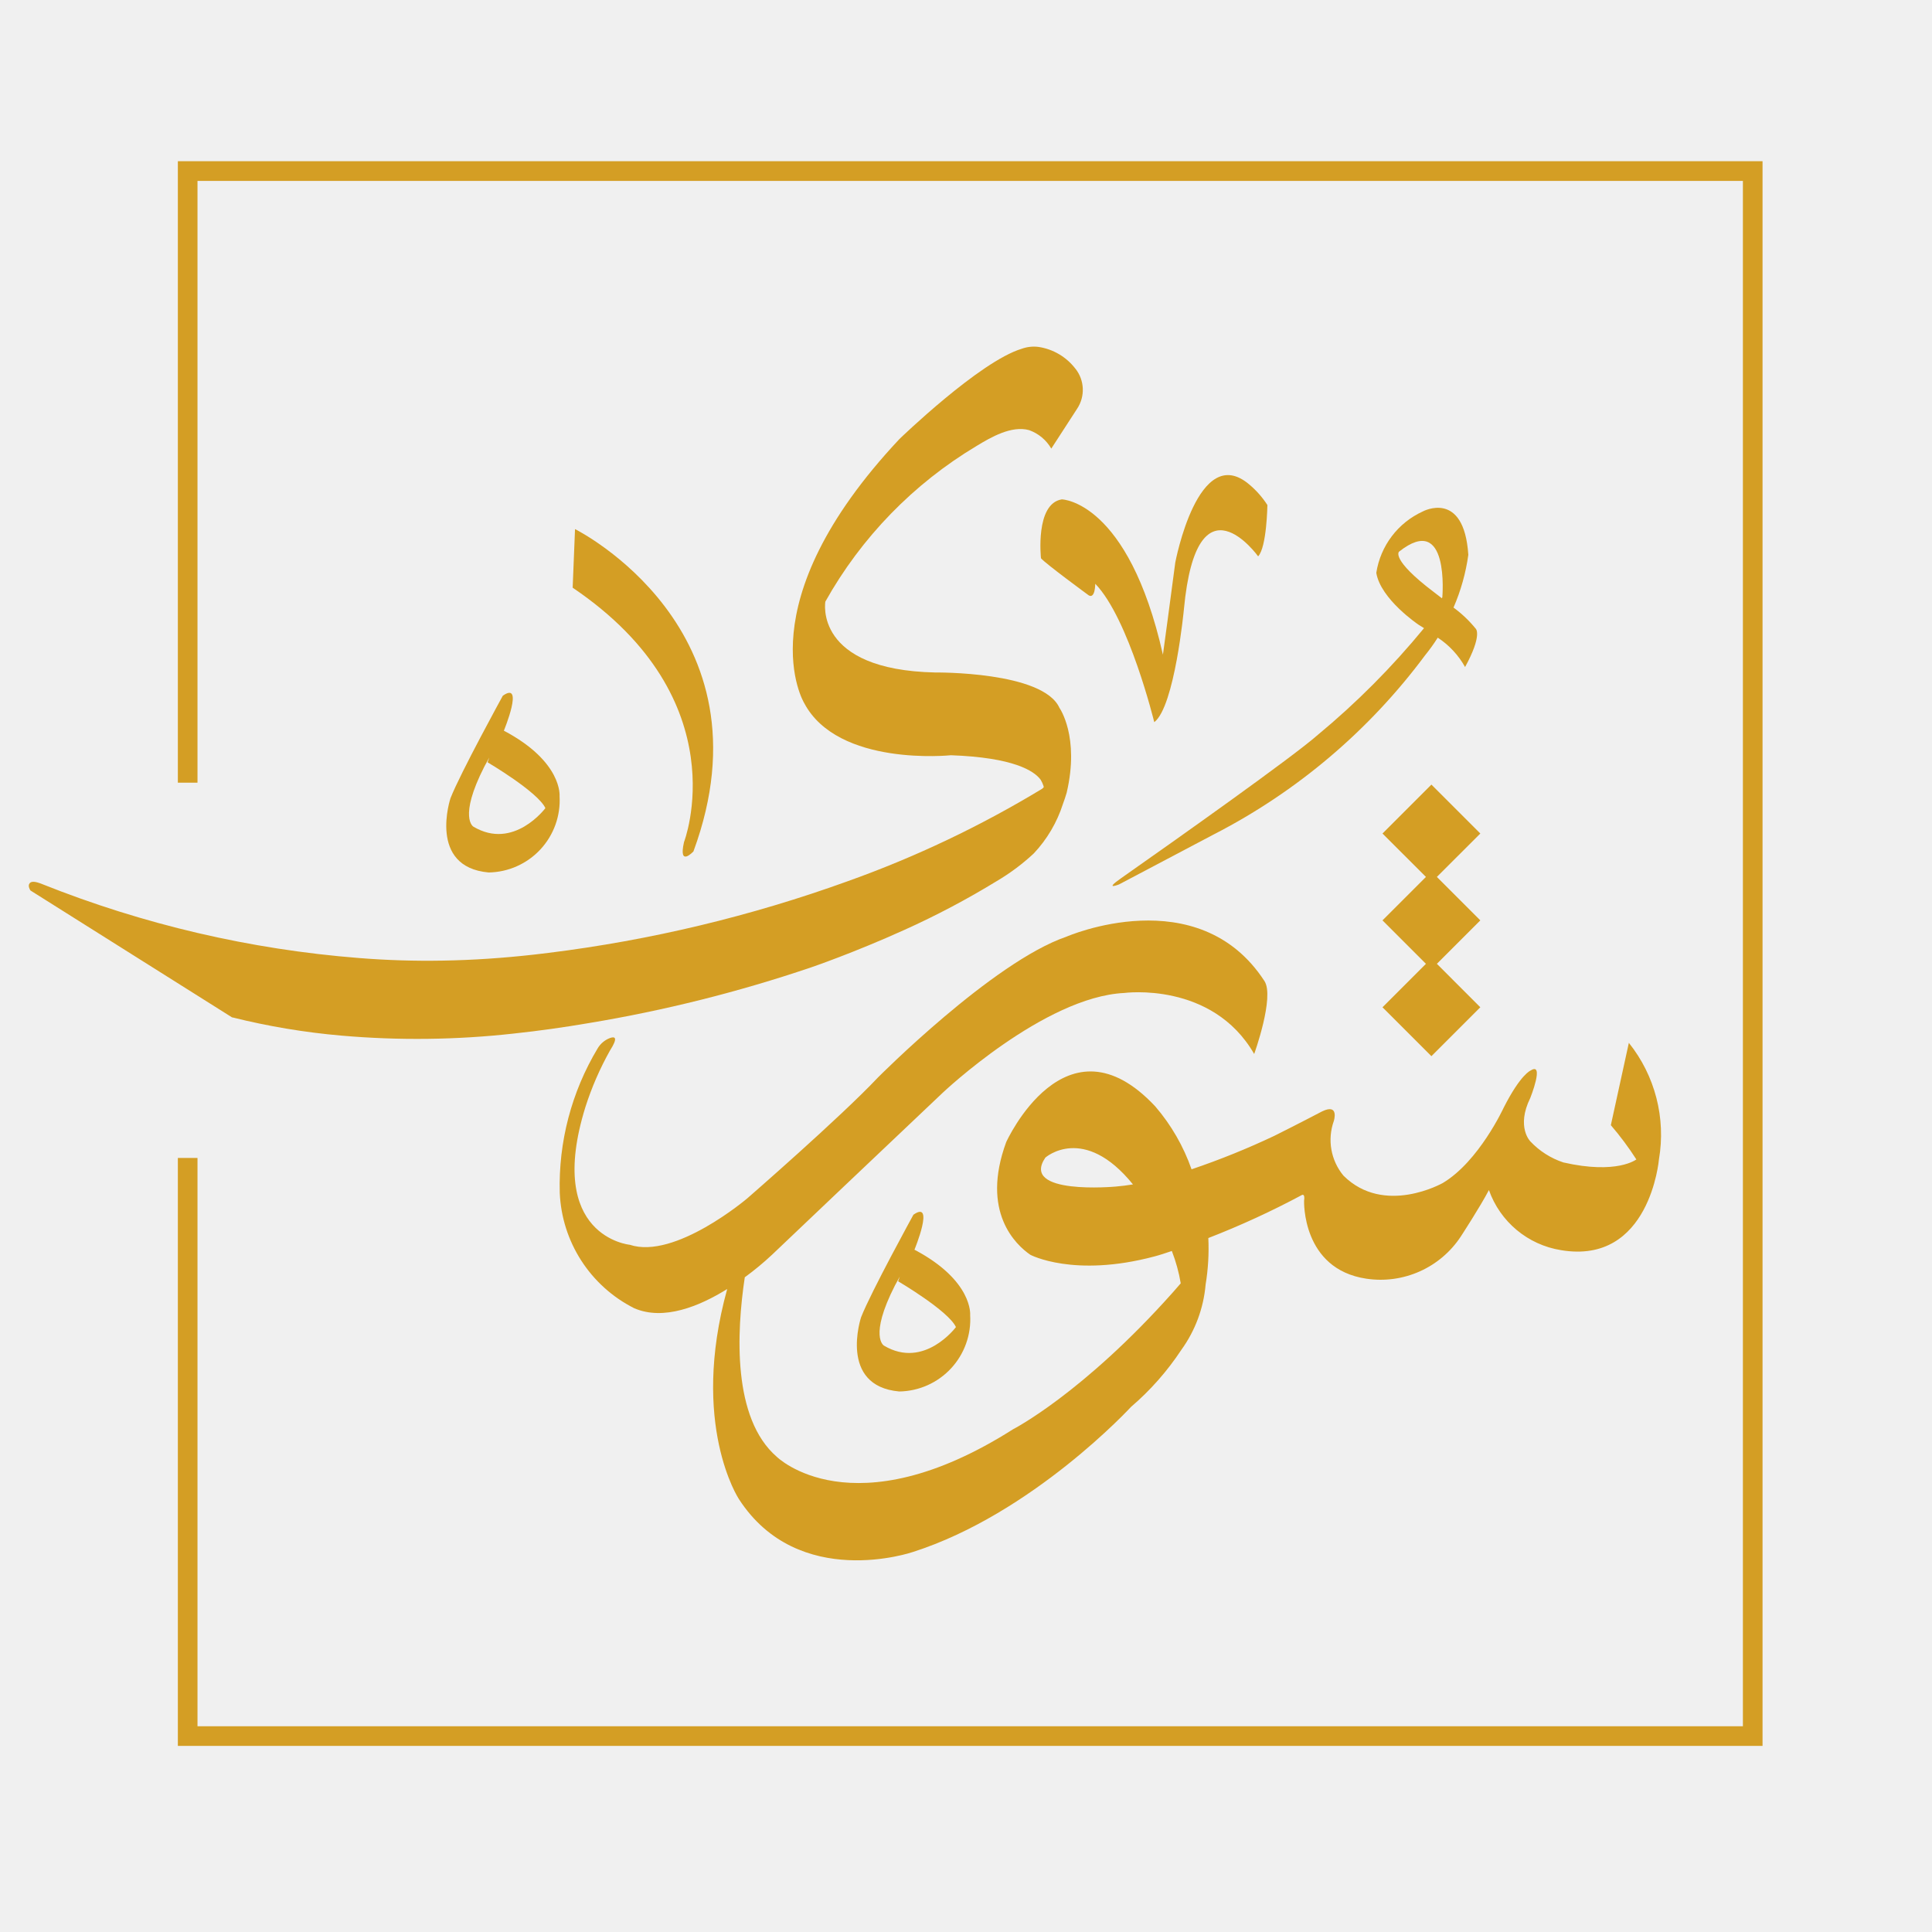
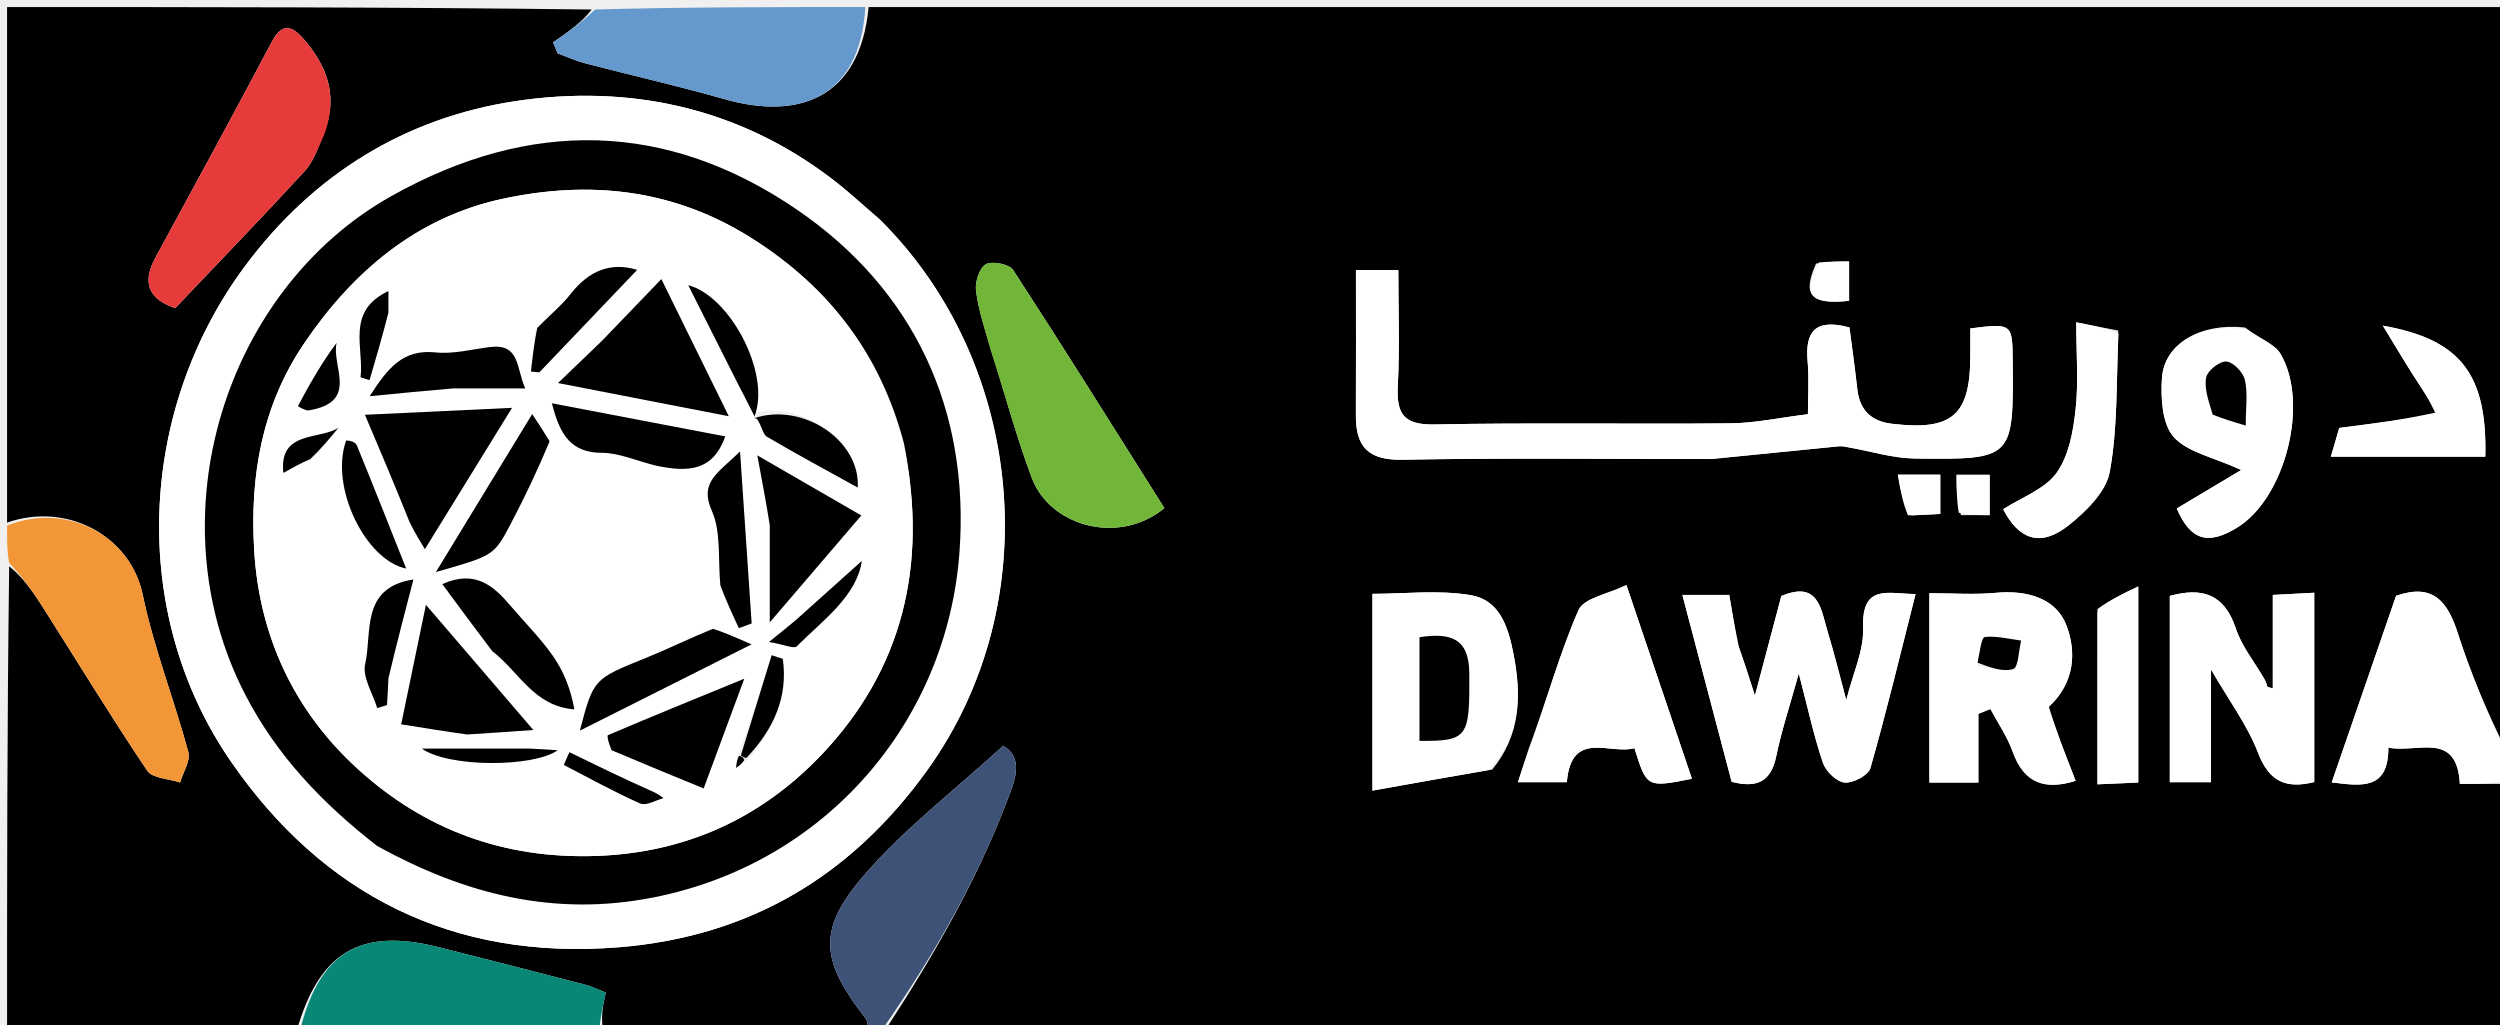
- <svg xmlns="http://www.w3.org/2000/svg" width="122" height="122" viewBox="0 0 122 122">
-   <defs>
-     <style>.a{fill:#fff;opacity:0;}.b{fill:#d49e24;}</style>
-   </defs>
-   <g transform="translate(-732.242 -530.242)">
-     <rect class="a" width="122" height="122" transform="translate(732.242 530.242)" />
-     <g transform="translate(734.06 540.422)">
-       <path class="b" d="M12.84,42.355l.019,0a44.294,44.294,0,0,0,6.88,1.15,55.2,55.2,0,0,0,10.891-.131c1.582-.168,3.163-.392,4.745-.662A89.036,89.036,0,0,0,49.39,39.2c.028-.009,2.7-.92,5.923-2.38A52.285,52.285,0,0,0,61.12,33.75,13.427,13.427,0,0,0,63.463,32a8.214,8.214,0,0,0,1.84-3.123c.087-.233.165-.469.236-.708.833-3.552-.454-5.357-.454-5.357-1.038-2.318-7.831-2.237-7.831-2.237C49.545,20.413,50.3,16.1,50.3,16.1a26.579,26.579,0,0,1,9.549-9.829c.9-.547,2.206-1.308,3.319-1a2.649,2.649,0,0,1,1.4,1.165l1.631-2.517A2.152,2.152,0,0,0,66.1,1.4s-.006-.009-.012-.012A3.606,3.606,0,0,0,63.762.016a2.257,2.257,0,0,0-1.057.115c-2.663.8-7.725,5.7-7.725,5.7C45.179,16.271,48.961,22.5,48.961,22.5c2.132,4.049,9.269,3.3,9.269,3.3,3.965.143,5.248.988,5.662,1.541,0,0,0,.006.006.009a1.928,1.928,0,0,1,.183.4v.009c0,.028.006.047.006.059v.012c-.028.025-.059.05-.087.078l-.031.022a67.393,67.393,0,0,1-12.24,5.82,87.186,87.186,0,0,1-18.915,4.531c-.314.04-.631.078-.945.112-1.917.214-3.825.345-5.736.376-1.759.031-3.521-.022-5.3-.165A68.442,68.442,0,0,1,.846,33.937c-.435-.174-.677-.193-.792-.053-.127.155.009.388.037.432l.016.025,12.725,8.011Z" transform="translate(0 11.711)" />
-       <path class="b" d="M61.326,9.477S60.7,9.7,59.62,11.829c0,0-1.56,3.39-3.841,4.751,0,0-3.695,2.1-6.274-.463a3.538,3.538,0,0,1-.609-3.452s.36-1.137-.74-.606c0,0-1.485.78-3.024,1.547a48.649,48.649,0,0,1-5.22,2.11,12.364,12.364,0,0,0-2.29-3.971C31.964,5.692,28.207,14,28.207,14c-1.622,4.419.615,6.488,1.523,7.113,0,0,2.735,1.464,7.837.106.342-.09.715-.214,1.1-.345a10.44,10.44,0,0,1,.562,2.042c-.162.183-.32.37-.479.55-5.7,6.407-10.1,8.66-10.1,8.66C18.487,38.578,13.72,33.87,13.72,33.87c-2.809-2.43-2.542-7.862-2.02-11.336a18.148,18.148,0,0,0,1.718-1.42S21.6,13.333,24.2,10.881c0,0,6.4-6.056,11.46-6.3,0,0,5.556-.752,8.207,3.853,0,0,1.3-3.6.649-4.605-4.183-6.435-12.51-2.8-12.51-2.8C27.352,2.622,20.1,9.927,20.1,9.927c-2.352,2.5-8.241,7.622-8.241,7.622s-4.568,3.884-7.42,2.933c0,0-5.354-.5-2.8-8.707A19.322,19.322,0,0,1,3.183,8.224c.538-.842.317-.907.009-.8a1.53,1.53,0,0,0-.783.656A16.828,16.828,0,0,0,.016,17.2a8.568,8.568,0,0,0,4.692,7.284c1.864.814,4.13-.118,5.882-1.209-2.368,8.558.736,13.262.736,13.262,3.766,5.826,10.982,3.347,10.982,3.347,7.573-2.418,13.781-9.164,13.781-9.164a17.258,17.258,0,0,0,3.176-3.6A8.237,8.237,0,0,0,40.8,22.994a13.989,13.989,0,0,0,.171-2.937,53.521,53.521,0,0,0,5.895-2.71s.227-.152.152.36c0,0-.152,4.307,3.928,4.916a6.063,6.063,0,0,0,5.976-2.675s1.221-1.874,1.768-2.921a5.8,5.8,0,0,0,4.549,3.794c5.618.948,6.187-5.73,6.187-5.73a9.274,9.274,0,0,0-1.9-7.361l-1.137,5.2A19.43,19.43,0,0,1,68,15.092s-1.215.966-4.611.19a5.037,5.037,0,0,1-2.076-1.321s-.923-.9-.009-2.756C61.307,11.2,62.218,8.908,61.326,9.477Zm-30.645,5.5S33.1,12.83,36.212,16.67c-.37.059-.74.109-1.1.137C35.112,16.807,29.061,17.363,30.68,14.977Z" transform="translate(33.513 47.942)" />
-       <path class="b" d="M3.089,0,0,3.089,2.744,5.83,0,8.573l2.744,2.744L0,14.061,3.089,17.15l3.089-3.089L3.434,11.317,6.178,8.573,3.434,5.83,6.178,3.089Z" transform="translate(85.482 39.365)" />
-       <path class="b" d="M12.959,14.34c-1.6,1.411-8.912,6.588-12.414,9.046-1.144.8-.134.395-.134.395l5.982-3.157a38.55,38.55,0,0,0,13.334-11.3A11.791,11.791,0,0,0,20.535,8.2a5.3,5.3,0,0,1,1.725,1.855c1.094-2,.684-2.408.684-2.408A7.592,7.592,0,0,0,21.53,6.3a12.729,12.729,0,0,0,.935-3.331C22.192-1.175,19.594.229,19.594.229a5.114,5.114,0,0,0-2.94,3.878c.273,1.672,2.666,3.275,2.666,3.275.121.075.236.146.348.218A49.66,49.66,0,0,1,12.959,14.34Zm7.318-9.027C17.543,3.24,18.09,2.771,18.09,2.771,21.3.229,20.824,5.645,20.824,5.645c-.009.022-.019.047-.028.068C20.492,5.474,20.277,5.313,20.277,5.313Z" transform="translate(68.437 21.886)" />
-       <path class="b" d="M3.572.183S.885,5.074.266,6.659c0,0-1.448,4.341,2.411,4.686A4.557,4.557,0,0,0,7.155,6.522s.2-2.169-3.518-4.13l0,0S4.949-.783,3.572.183ZM6.257,7.278s-2,2.688-4.546,1.171c0,0-.963-.55.69-3.791l.311-.572-.106.3S5.776,6.246,6.257,7.278Z" transform="translate(52.29 66.343)" />
-       <path class="b" d="M3.572.182S.885,5.073.266,6.658c0,0-1.448,4.341,2.411,4.686A4.557,4.557,0,0,0,7.155,6.521s.2-2.169-3.518-4.13l0,0S4.949-.781,3.572.182ZM6.26,7.28s-2,2.688-4.546,1.171c0,0-.963-.55.69-3.791l.311-.572-.106.3S5.776,6.248,6.26,7.28Z" transform="translate(26.362 33.57)" />
-       <path class="b" d="M7.626,20.354C12.806,6.289.149,0,.149,0L0,3.7c10.509,7.107,7.032,16.062,7.032,16.062C6.662,21.391,7.626,20.354,7.626,20.354Z" transform="translate(34.344 23.231)" />
-       <path class="b" d="M13.2.6C9.962-2.169,8.517,5.522,8.517,5.522c-.273,2.11-.78,5.817-.78,5.817C5.549,1.616,1.354,1.532,1.354,1.532-.345,1.8.037,5.251.037,5.251.3,5.574,3.054,7.594,3.054,7.594c.41.233.41-.733.41-.733C5.593,9.058,7.19,15.6,7.19,15.6c1.29-.976,1.874-7.147,1.874-7.147C9.884-.258,13.75,5.13,13.75,5.13c.547-.584.584-3.241.584-3.241A5.769,5.769,0,0,0,13.2.6Z" transform="translate(63.88 19.822)" />
-       <path class="b" d="M0,0V39.244H1.24v-38H98.828V98.828H1.24V62.941H0v37.127H100.068V0Z" transform="translate(9.413 0)" />
-     </g>
-   </g>
+ <svg xmlns="http://www.w3.org/2000/svg" version="1.1" id="Layer_1" x="0px" y="0px" width="100%" viewBox="0 0 354 145" enable-background="new 0 0 354 145" xml:space="preserve">
+   <path fill="#000000" opacity="1" stroke="none" d=" M123,146   C110.646,146 98.292,146 85.341,145.614   C85.087,143.67 85.429,142.111 85.772,140.549   C84.711,140.136 83.83,139.689 82.896,139.446   C75.949,137.64 68.997,135.851 62.035,134.103   C51.024,131.339 45.19,134.818 42,146   C28.389,146 14.779,146 1,146   C1,124.313 1,102.625 1.301,80.187   C3.057,81.559 4.575,83.641 5.955,85.811   C10.902,93.592 15.697,101.473 20.839,109.123   C21.582,110.227 23.905,110.269 25.497,110.803   C25.924,109.356 27.006,107.731 26.67,106.49   C24.65,99.023 21.781,91.753 20.209,84.205   C18.477,75.891 9.491,71.018 1,74   C1,49.735 1,25.47 1,1   C28.354,1 55.708,1 83.786,1.349   C82.444,3.133 80.379,4.568 78.314,6.002   C78.529,6.521 78.743,7.04 78.957,7.558   C80.276,8.038 81.567,8.628 82.919,8.98   C89.478,10.691 96.097,12.185 102.613,14.044   C112.766,16.94 121.758,14.214 123,1   C200.233,1 277.466,1 355,1   C355,35.687 355,70.375 354.68,105.823   C352.228,100.963 349.873,95.413 348.036,89.697   C346.607,85.252 344.591,82.51 339.283,84.367   C336.293,93.039 333.245,101.878 330.173,110.786   C334.293,111.295 338.225,111.952 338.191,105.867   C342.366,106.669 347.893,103.434 348.316,111   C350.711,111 352.856,111 355,111   C355,122.647 355,134.295 355,146   C278.646,146 202.292,146 125.487,145.645   C132.534,134.828 138.861,123.757 143.278,111.6   C144.427,108.439 143.837,106.6 142.038,105.611   C135.143,111.939 127.92,117.421 122.162,124.155   C115.616,131.808 116.313,136.161 122.575,144.213   C122.917,144.653 122.867,145.397 123,146  M124.497,30.999   C122.257,29.093 120.1,27.078 117.764,25.298   C104.45,15.151 88.965,11.913 73.004,14.319   C57.425,16.667 44.37,24.643 34.658,37.73   C19.55,58.087 18.168,86.766 32.707,107.841   C45.632,126.578 63.992,136.059 87.671,134.128   C106.386,132.602 120.641,123.863 131.274,109.097   C148.526,85.139 144.908,51.265 124.497,30.999  M242.495,65   C248.47,64.393 254.444,63.781 260.42,63.193   C260.857,63.15 261.316,63.269 261.759,63.346   C264.886,63.892 268.007,64.886 271.139,64.925   C285.114,65.098 285.115,65 285,51.093   C284.956,45.795 284.908,45.757 279,46.505   C279,47.777 279.003,49.087 279,50.397   C278.976,58.839 276.432,61.026 267.889,60.005   C264.922,59.651 263.319,58.051 262.99,55.071   C262.656,52.049 262.225,49.039 261.881,46.366   C256.985,45.041 255.59,47.008 255.958,51.157   C256.186,53.735 256,56.349 256,58.651   C251.927,59.156 248.527,59.908 245.119,59.942   C231.133,60.081 217.141,59.822 203.16,60.104   C198.76,60.193 197.719,58.618 197.929,54.61   C198.214,49.175 198,43.713 198,38.228   C195.793,38.228 194.055,38.228 192,38.228   C192,45.248 192.022,52.045 191.992,58.842   C191.973,63.273 193.76,65.184 198.538,65.096   C212.853,64.83 227.177,65 242.495,65  M246.028,91.169   C245.634,88.826 245.239,86.482 244.862,84.244   C242.428,84.244 240.397,84.244 238.222,84.244   C240.616,93.321 242.941,102.134 245.202,110.706   C248.88,111.657 250.795,110.597 251.515,107.089   C252.255,103.488 253.428,99.977 254.708,95.358   C255.967,100.174 256.827,104.171 258.127,108.018   C258.533,109.218 260.062,110.703 261.195,110.81   C262.383,110.923 264.558,109.78 264.847,108.77   C267.136,100.763 269.078,92.656 271.245,84.113   C267.423,84.114 263.589,82.555 263.818,88.926   C263.932,92.124 262.366,95.382 261.43,99.136   C260.481,95.611 259.741,92.52 258.809,89.489   C257.845,86.354 257.591,82.137 252.236,84.397   C251.068,88.799 249.885,93.261 248.495,98.5   C247.642,95.814 247.025,93.871 246.028,91.169  M140.461,49.949   C142.314,55.85 143.921,61.844 146.084,67.63   C148.686,74.589 158.468,77.231 164.879,71.952   C157.835,60.783 150.757,49.444 143.468,38.242   C142.923,37.405 140.537,36.922 139.613,37.414   C138.705,37.898 138.051,39.896 138.199,41.119   C138.529,43.849 139.428,46.51 140.461,49.949  M46.019,18.413   C47.889,13.395 46.214,9.202 42.918,5.439   C41.279,3.569 39.903,3.241 38.481,5.934   C33.076,16.168 27.516,26.32 22,36.495   C20.16,39.89 20.874,42.295 24.806,43.637   C30.9,37.221 37.108,30.802 43.148,24.228   C44.415,22.849 45.063,20.901 46.019,18.413  M320.602,96.083   C319.233,93.726 317.429,91.514 316.588,88.981   C314.936,84.008 311.727,83.16 307.245,84.381   C307.245,93.268 307.245,102.012 307.245,110.76   C309.237,110.76 310.975,110.76 313.079,110.76   C313.079,105.518 313.079,100.503 313.079,94.798   C315.618,99.189 318.242,102.694 319.753,106.626   C321.33,110.729 323.749,111.719 327.698,110.737   C327.698,101.872 327.698,92.985 327.698,83.933   C325.642,84.041 323.899,84.133 321.829,84.242   C321.829,88.901 321.829,93.179 321.829,97.458   C321.581,97.396 321.309,97.374 321.094,97.253   C320.999,97.2 321.018,96.945 320.602,96.083  M290.032,99.793   C293.882,96.74 294.004,92.208 292.608,88.554   C291.133,84.691 286.983,83.532 282.631,83.944   C279.552,84.235 276.422,84 273.203,84   C273.203,93.186 273.203,101.912 273.203,110.811   C275.474,110.811 277.541,110.811 280.138,110.811   C280.138,107.458 280.138,104.268 280.138,101.077   C280.706,100.848 281.275,100.619 281.843,100.39   C282.914,102.406 284.24,104.33 285.001,106.456   C286.638,111.027 289.671,111.883 293.91,110.564   C292.551,107.101 291.277,103.852 290.032,99.793  M211.301,108.969   C215.315,104.056 215.476,98.621 214.31,92.593   C213.525,88.535 212.256,84.925 208.2,84.263   C203.591,83.51 198.765,84.089 194.339,84.089   C194.339,93.46 194.339,102.185 194.339,111.951   C200.051,110.927 205.265,109.992 211.301,108.969  M216.463,106.03   C215.976,107.539 215.49,109.047 214.937,110.763   C217.417,110.763 219.664,110.763 221.86,110.763   C222.51,103.243 227.983,106.909 231.435,105.947   C233.195,111.541 233.195,111.541 239.578,110.276   C236.605,101.482 233.657,92.766 230.302,82.842   C227.681,84.132 224.267,84.676 223.518,86.386   C220.843,92.5 219.072,99.01 216.463,106.03  M317.903,46.377   C311.684,45.67 306.455,48.604 306.132,53.549   C305.95,56.341 306.144,59.999 307.776,61.85   C309.713,64.048 313.377,64.724 317.362,66.549   C314.259,68.401 311.269,70.187 308.229,72.002   C310.156,76.471 312.602,77.317 316.874,74.646   C323.58,70.451 327.024,57.122 322.937,50.136   C322.097,48.699 320.009,47.993 317.903,46.377  M299.952,46.811   C298.147,46.457 296.342,46.103 294,45.643   C294,50.221 294.332,54.198 293.894,58.089   C293.549,61.157 292.927,64.607 291.194,66.988   C289.524,69.28 286.271,70.42 283.647,72.108   C285.863,76.404 288.937,77.549 292.919,74.384   C295.379,72.428 298.223,69.638 298.738,66.827   C299.88,60.606 299.661,54.136 299.952,46.811  M344.985,58.823   C340.459,59.407 335.932,59.991 331.237,60.597   C330.899,61.755 330.478,63.197 330.05,64.662   C337.557,64.662 344.749,64.662 351.922,64.662   C352.174,53.141 348.591,48.09 337.413,46.117   C339.288,49.185 340.51,51.256 341.805,53.281   C342.823,54.874 343.93,56.41 344.985,58.823  M297,86.72   C297,94.774 297,102.827 297,111.06   C299.323,110.957 301.057,110.879 302.779,110.803   C302.779,101.721 302.779,93.015 302.779,83.043   C300.482,84.127 298.743,84.948 297,86.72  M270.63,72.996   C272.038,72.921 273.446,72.846 274.745,72.776   C274.745,70.687 274.745,68.963 274.745,67.217   C272.76,67.217 271.039,67.217 268.737,67.217   C269.092,69.315 269.398,71.13 270.63,72.996  M257.155,37.319   C255.167,41.798 256.332,43.166 261.832,42.598   C261.832,40.883 261.832,39.149 261.832,37.022   C260.459,37.022 259.212,37.022 257.155,37.319  M277.672,72.944   C279.068,72.944 280.463,72.944 281.736,72.944   C281.736,70.657 281.736,68.931 281.736,67.231   C280.077,67.231 278.684,67.231 277.051,67.231   C277.051,69.062 277.051,70.666 277.672,72.944  z" />
+   <path fill="#6598CC" opacity="1" stroke="none" d=" M122.531,1   C121.758,14.214 112.766,16.94 102.613,14.044   C96.097,12.185 89.478,10.691 82.919,8.98   C81.567,8.628 80.276,8.038 78.957,7.558   C78.743,7.04 78.529,6.521 78.314,6.002   C80.379,4.568 82.444,3.133 84.255,1.349   C96.688,1 109.375,1 122.531,1  z" />
+   <path fill="#3E5277" opacity="1" stroke="none" d=" M123.333,146   C122.867,145.397 122.917,144.653 122.575,144.213   C116.313,136.161 115.616,131.808 122.162,124.155   C127.92,117.421 135.143,111.939 142.038,105.611   C143.837,106.6 144.427,108.439 143.278,111.6   C138.861,123.757 132.534,134.828 125.019,145.645   C124.556,146 124.111,146 123.333,146  z" />
+   <path fill="#F39638" opacity="1" stroke="none" d=" M1,74.428   C9.491,71.018 18.477,75.891 20.209,84.205   C21.781,91.753 24.65,99.023 26.67,106.49   C27.006,107.731 25.924,109.356 25.497,110.803   C23.905,110.269 21.582,110.227 20.839,109.123   C15.697,101.473 10.902,93.592 5.955,85.811   C4.575,83.641 3.057,81.559 1.301,79.718   C1,78.286 1,76.571 1,74.428  z" />
+   <path fill="#088676" opacity="1" stroke="none" d=" M42.469,146   C45.19,134.818 51.024,131.339 62.035,134.103   C68.997,135.851 75.949,137.64 82.896,139.446   C83.83,139.689 84.711,140.136 85.772,140.549   C85.429,142.111 85.087,143.67 84.873,145.614   C70.979,146 56.958,146 42.469,146  z" />
+   <path fill="#FFFFFF" opacity="1" stroke="none" d=" M355,110.583   C352.856,111 350.711,111 348.316,111   C347.893,103.434 342.366,106.669 338.191,105.867   C338.225,111.952 334.293,111.295 330.173,110.786   C333.245,101.878 336.293,93.039 339.283,84.367   C344.591,82.51 346.607,85.252 348.036,89.697   C349.873,95.413 352.228,100.963 354.68,106.292   C355,107.389 355,108.778 355,110.583  z" />
+   <path fill="#FFFFFF" opacity="1" stroke="none" d=" M124.75,31.252   C144.908,51.265 148.526,85.139 131.274,109.097   C120.641,123.863 106.386,132.602 87.671,134.128   C63.992,136.059 45.632,126.578 32.707,107.841   C18.168,86.766 19.55,58.087 34.658,37.73   C44.37,24.643 57.425,16.667 73.004,14.319   C88.965,11.913 104.45,15.151 117.764,25.298   C120.1,27.078 122.257,29.093 124.75,31.252  M53.737,119.976   C65.856,126.653 78.469,129.836 92.47,127.087   C117.076,122.257 134.072,102.035 135.851,78.325   C137.372,58.05 129.419,40.965 112.743,29.615   C94.532,17.222 75.171,16.64 55.323,27.823   C31.897,41.021 21.709,73.172 34.73,98.365   C39.186,106.985 45.598,113.708 53.737,119.976  z" />
+   <path fill="#FFFFFF" opacity="1" stroke="none" d=" M241.996,65   C227.177,65 212.853,64.83 198.538,65.096   C193.76,65.184 191.973,63.273 191.992,58.842   C192.022,52.045 192,45.248 192,38.228   C194.055,38.228 195.793,38.228 198,38.228   C198,43.713 198.214,49.175 197.929,54.61   C197.719,58.618 198.76,60.193 203.16,60.104   C217.141,59.822 231.133,60.081 245.119,59.942   C248.527,59.908 251.927,59.156 256,58.651   C256,56.349 256.186,53.735 255.958,51.157   C255.59,47.008 256.985,45.041 261.881,46.366   C262.225,49.039 262.656,52.049 262.99,55.071   C263.319,58.051 264.922,59.651 267.889,60.005   C276.432,61.026 278.976,58.839 279,50.397   C279.003,49.087 279,47.777 279,46.505   C284.908,45.757 284.956,45.795 285,51.093   C285.115,65 285.114,65.098 271.139,64.925   C268.007,64.886 264.886,63.892 261.759,63.346   C261.316,63.269 260.857,63.15 260.42,63.193   C254.444,63.781 248.47,64.393 241.996,65  z" />
+   <path fill="#FFFFFF" opacity="1" stroke="none" d=" M246.218,91.548   C247.025,93.871 247.642,95.814 248.495,98.5   C249.885,93.261 251.068,88.799 252.236,84.397   C257.591,82.137 257.845,86.354 258.809,89.489   C259.741,92.52 260.481,95.611 261.43,99.136   C262.366,95.382 263.932,92.124 263.818,88.926   C263.589,82.555 267.423,84.114 271.245,84.113   C269.078,92.656 267.136,100.763 264.847,108.77   C264.558,109.78 262.383,110.923 261.195,110.81   C260.062,110.703 258.533,109.218 258.127,108.018   C256.827,104.171 255.967,100.174 254.708,95.358   C253.428,99.977 252.255,103.488 251.515,107.089   C250.795,110.597 248.88,111.657 245.202,110.706   C242.941,102.134 240.616,93.321 238.222,84.244   C240.397,84.244 242.428,84.244 244.862,84.244   C245.239,86.482 245.634,88.826 246.218,91.548  z" />
+   <path fill="#71B639" opacity="1" stroke="none" d=" M140.278,49.574   C139.428,46.51 138.529,43.849 138.199,41.119   C138.051,39.896 138.705,37.898 139.613,37.414   C140.537,36.922 142.923,37.405 143.468,38.242   C150.757,49.444 157.835,60.783 164.879,71.952   C158.468,77.231 148.686,74.589 146.084,67.63   C143.921,61.844 142.314,55.85 140.278,49.574  z" />
+   <path fill="#E73B3B" opacity="1" stroke="none" d=" M46.008,18.814   C45.063,20.901 44.415,22.849 43.148,24.228   C37.108,30.802 30.9,37.221 24.806,43.637   C20.874,42.295 20.16,39.89 22,36.495   C27.516,26.32 33.076,16.168 38.481,5.934   C39.903,3.241 41.279,3.569 42.918,5.439   C46.214,9.202 47.889,13.395 46.008,18.814  z" />
+   <path fill="#FFFFFF" opacity="1" stroke="none" d=" M320.793,96.432   C321.018,96.945 320.999,97.2 321.094,97.253   C321.309,97.374 321.581,97.396 321.829,97.458   C321.829,93.179 321.829,88.901 321.829,84.242   C323.899,84.133 325.642,84.041 327.698,83.933   C327.698,92.985 327.698,101.872 327.698,110.737   C323.749,111.719 321.33,110.729 319.753,106.626   C318.242,102.694 315.618,99.189 313.079,94.798   C313.079,100.503 313.079,105.518 313.079,110.76   C310.975,110.76 309.237,110.76 307.245,110.76   C307.245,102.012 307.245,93.268 307.245,84.381   C311.727,83.16 314.936,84.008 316.588,88.981   C317.429,91.514 319.233,93.726 320.793,96.432  z" />
+   <path fill="#FFFFFF" opacity="1" stroke="none" d=" M290.017,100.198   C291.277,103.852 292.551,107.101 293.91,110.564   C289.671,111.883 286.638,111.027 285.001,106.456   C284.24,104.33 282.914,102.406 281.843,100.39   C281.275,100.619 280.706,100.848 280.138,101.077   C280.138,104.268 280.138,107.458 280.138,110.811   C277.541,110.811 275.474,110.811 273.203,110.811   C273.203,101.912 273.203,93.186 273.203,84   C276.422,84 279.552,84.235 282.631,83.944   C286.983,83.532 291.133,84.691 292.608,88.554   C294.004,92.208 293.882,96.74 290.017,100.198  M280.049,94.279   C281.748,94.498 283.593,95.19 285.083,94.732   C285.798,94.512 285.842,92.115 286.19,90.704   C284.465,90.482 282.713,90.016 281.032,90.2   C280.578,90.25 280.34,92.272 280.049,94.279  z" />
+   <path fill="#FFFFFF" opacity="1" stroke="none" d=" M210.89,109.013   C205.265,109.992 200.051,110.927 194.339,111.951   C194.339,102.185 194.339,93.46 194.339,84.089   C198.765,84.089 203.591,83.51 208.2,84.263   C212.256,84.925 213.525,88.535 214.31,92.593   C215.476,98.621 215.315,104.056 210.89,109.013  M201,94.654   C201,98.079 201,101.503 201,104.91   C207.896,104.942 208.115,104.423 208.051,95.324   C208.016,90.387 205.402,89.547 201,90.231   C201,91.425 201,92.568 201,94.654  z" />
+   <path fill="#FFFFFF" opacity="1" stroke="none" d=" M216.71,105.701   C219.072,99.01 220.843,92.5 223.518,86.386   C224.267,84.676 227.681,84.132 230.302,82.842   C233.657,92.766 236.605,101.482 239.578,110.276   C233.195,111.541 233.195,111.541 231.435,105.947   C227.983,106.909 222.51,103.243 221.86,110.763   C219.664,110.763 217.417,110.763 214.937,110.763   C215.49,109.047 215.976,107.539 216.71,105.701  z" />
+   <path fill="#FFFFFF" opacity="1" stroke="none" d=" M318.199,46.663   C320.009,47.993 322.097,48.699 322.937,50.136   C327.024,57.122 323.58,70.451 316.874,74.646   C312.602,77.317 310.156,76.471 308.229,72.002   C311.269,70.187 314.259,68.401 317.362,66.549   C313.377,64.724 309.713,64.048 307.776,61.85   C306.144,59.999 305.95,56.341 306.132,53.549   C306.455,48.604 311.684,45.67 318.199,46.663  M313.657,58.963   C314.957,59.353 316.258,59.743 317.996,60.265   C317.996,57.714 318.306,55.674 317.877,53.804   C317.629,52.728 316.234,51.265 315.264,51.192   C314.318,51.121 312.587,52.467 312.398,53.427   C312.086,55.004 312.741,56.773 313.657,58.963  z" />
+   <path fill="#FFFFFF" opacity="1" stroke="none" d=" M299.975,47.289   C299.661,54.136 299.88,60.606 298.738,66.827   C298.223,69.638 295.379,72.428 292.919,74.384   C288.937,77.549 285.863,76.404 283.647,72.108   C286.271,70.42 289.524,69.28 291.194,66.988   C292.927,64.607 293.549,61.157 293.894,58.089   C294.332,54.198 294,50.221 294,45.643   C296.342,46.103 298.147,46.457 299.975,47.289  z" />
+   <path fill="#FFFFFF" opacity="1" stroke="none" d=" M344.992,58.397   C343.93,56.41 342.823,54.874 341.805,53.281   C340.51,51.256 339.288,49.185 337.413,46.117   C348.591,48.09 352.174,53.141 351.922,64.662   C344.749,64.662 337.557,64.662 330.05,64.662   C330.478,63.197 330.899,61.755 331.237,60.597   C335.932,59.991 340.459,59.407 344.992,58.397  z" />
+   <path fill="#FFFFFF" opacity="1" stroke="none" d=" M297.002,86.244   C298.743,84.948 300.482,84.127 302.779,83.043   C302.779,93.015 302.779,101.721 302.779,110.803   C301.057,110.879 299.323,110.957 297,111.06   C297,102.827 297,94.774 297.002,86.244  z" />
+   <path fill="#FFFFFF" opacity="1" stroke="none" d=" M270.167,72.97   C269.398,71.13 269.092,69.315 268.737,67.217   C271.039,67.217 272.76,67.217 274.745,67.217   C274.745,68.963 274.745,70.687 274.745,72.776   C273.446,72.846 272.038,72.921 270.167,72.97  z" />
+   <path fill="#FFFFFF" opacity="1" stroke="none" d=" M257.56,37.171   C259.212,37.022 260.459,37.022 261.832,37.022   C261.832,39.149 261.832,40.883 261.832,42.598   C256.332,43.166 255.167,41.798 257.56,37.171  z" />
+   <path fill="#FFFFFF" opacity="1" stroke="none" d=" M277.362,72.608   C277.051,70.666 277.051,69.062 277.051,67.231   C278.684,67.231 280.077,67.231 281.736,67.231   C281.736,68.931 281.736,70.657 281.736,72.944   C280.463,72.944 279.068,72.944 277.362,72.608  z" />
+   <path fill="#000000" opacity="1" stroke="none" d=" M53.41,119.791   C45.598,113.708 39.186,106.985 34.73,98.365   C21.709,73.172 31.897,41.021 55.323,27.823   C75.171,16.64 94.532,17.222 112.743,29.615   C129.419,40.965 137.372,58.05 135.851,78.325   C134.072,102.035 117.076,122.257 92.47,127.087   C78.469,129.836 65.856,126.653 53.41,119.791  M127.998,62.766   C124.717,50.3 117.595,40.857 106.652,33.864   C95.502,26.739 83.534,25.49 71.169,28.151   C59.032,30.763 50.003,38.415 43.103,48.569   C37.109,57.392 35.388,67.278 35.98,77.757   C36.681,90.165 41.73,100.775 50.706,108.925   C60.062,117.42 71.256,121.662 84.459,121.199   C97.34,120.747 107.94,115.691 116.328,106.871   C127.748,94.862 131.457,80.04 127.998,62.766  z" />
+   <path fill="#000000" opacity="1" stroke="none" d=" M280.026,93.834   C280.34,92.272 280.578,90.25 281.032,90.2   C282.713,90.016 284.465,90.482 286.19,90.704   C285.842,92.115 285.798,94.512 285.083,94.732   C283.593,95.19 281.748,94.498 280.026,93.834  z" />
+   <path fill="#000000" opacity="1" stroke="none" d=" M201,94.182   C201,92.568 201,91.425 201,90.231   C205.402,89.547 208.016,90.387 208.051,95.324   C208.115,104.423 207.896,104.942 201,104.91   C201,101.503 201,98.079 201,94.182  z" />
+   <path fill="#000000" opacity="1" stroke="none" d=" M313.323,58.712   C312.741,56.773 312.086,55.004 312.398,53.427   C312.587,52.467 314.318,51.121 315.264,51.192   C316.234,51.265 317.629,52.728 317.877,53.804   C318.306,55.674 317.996,57.714 317.996,60.265   C316.258,59.743 314.957,59.353 313.323,58.712  z" />
+   <path fill="#FFFFFF" opacity="1" stroke="none" d=" M127.999,63.205   C131.457,80.04 127.748,94.862 116.328,106.871   C107.94,115.691 97.34,120.747 84.459,121.199   C71.256,121.662 60.062,117.42 50.706,108.925   C41.73,100.775 36.681,90.165 35.98,77.757   C35.388,67.278 37.109,57.392 43.103,48.569   C50.003,38.415 59.032,30.763 71.169,28.151   C83.534,25.49 95.502,26.739 106.652,33.864   C117.595,40.857 124.717,50.3 127.999,63.205  M106.106,107.329   C109.617,103.196 111.602,98.631 110.842,93.291   C110.316,93.12 109.791,92.949 109.266,92.778   C107.816,97.495 106.367,102.211 104.357,107.121   C104.317,107.66 104.276,108.2 104.236,108.74   C104.675,108.425 105.115,108.11 106.106,107.329  M106.988,58.398   C109.078,52.681 103.308,41.913 97.455,40.383   C99.607,44.661 101.793,49.025 103.998,53.38   C104.964,55.287 105.967,57.174 107.553,59.577   C107.89,60.352 108.01,61.496 108.599,61.842   C112.818,64.324 117.132,66.644 121.458,69.039   C121.831,62.342 113.667,56.933 106.988,58.398  M84.997,48.505   C83.006,50.413 81.016,52.322 79.015,54.24   C87.191,55.828 94.862,57.319 103.196,58.938   C99.973,52.383 96.945,46.223 93.648,39.519   C90.567,42.726 88.032,45.364 84.997,48.505  M58.026,74.287   C58.781,75.511 59.536,76.736 60.165,77.758   C64.151,71.294 68.069,64.94 72.503,57.751   C65.254,58.093 58.775,58.399 51.673,58.734   C53.954,64.102 55.955,68.811 58.026,74.287  M66.604,104   C69.63,103.784 72.656,103.568 75.516,103.364   C70.258,97.235 65.515,91.707 60.313,85.645   C59.096,91.516 57.943,97.082 56.808,102.561   C60.293,103.125 62.993,103.563 66.604,104  M109,74.794   C109,78.706 109,82.619 109,88.122   C113.879,82.426 117.797,77.852 121.959,72.992   C116.624,69.908 112.21,67.357 107.235,64.482   C107.946,68.266 108.472,71.069 109,74.794  M86.956,106.442   C91.047,108.119 95.138,109.796 99.639,111.641   C101.773,105.877 103.656,100.788 105.39,96.105   C98.676,98.855 92.359,101.424 86.087,104.098   C85.907,104.175 86.2,105.36 86.956,106.442  M69.978,92.465   C73.57,95.177 75.564,99.992 81.328,100.447   C80.821,97.587 79.819,95.069 78.308,92.906   C76.549,90.387 74.336,88.187 72.337,85.834   C69.91,82.977 67.313,80.619 62.631,82.706   C64.955,85.861 67.204,88.916 69.978,92.465  M93.496,65.997   C97.408,66.845 100.92,66.761 102.702,61.798   C94.587,60.247 86.61,58.723 78.152,57.107   C79.319,61.783 80.997,64.108 85.258,64.119   C87.723,64.126 90.185,65.304 93.496,65.997  M77.673,62.139   C77.008,61.133 76.342,60.127 75.357,58.636   C70.746,66.201 66.385,73.355 61.727,80.996   C69.865,78.673 69.926,78.705 72.271,74.266   C74.258,70.506 76.081,66.659 77.673,62.139  M100.584,89.044   C97.538,90.427 94.537,91.921 91.437,93.171   C84.057,96.15 84.039,96.103 82.113,103.453   C90.531,99.223 97.929,95.505 106.416,91.24   C103.559,89.998 102.451,89.517 100.584,89.044  M64.573,55   C67.665,55 70.757,55 74.372,55   C73.071,52.11 73.664,48.608 69.366,49.144   C66.808,49.463 64.194,50.164 61.688,49.903   C57.103,49.424 54.959,52.031 52.352,56.1   C56.693,55.676 60.161,55.338 64.573,55  M102,83.311   C102.874,85.19 103.748,87.068 104.622,88.947   C105.226,88.723 105.83,88.499 106.435,88.275   C105.914,80.578 105.394,72.881 104.789,63.935   C101.522,67.098 99.02,68.312 100.794,72.319   C102.108,75.287 101.662,79.033 102,83.311  M75.836,46.727   C75.619,48.689 75.401,50.651 75.184,52.613   C75.578,52.652 75.972,52.69 76.365,52.729   C81.015,47.858 85.664,42.986 90.221,38.213   C86.538,37.084 83.415,38.292 80.837,41.586   C79.527,43.259 77.83,44.629 75.836,46.727  M48.996,62.781   C46.661,68.99 51.791,79.348 57.511,80.506   C55.234,74.781 52.92,68.9 50.52,63.054   C50.325,62.58 49.535,62.351 48.996,62.781  M55.003,95.624   C56.173,91.131 57.343,86.638 58.537,82.055   C51.024,83.206 52.726,89.547 51.708,94.035   C51.287,95.886 52.787,98.172 53.413,100.261   C53.875,100.12 54.337,99.98 54.798,99.839   C54.866,98.719 54.933,97.599 55.003,95.624  M112.513,87.991   C111.604,88.721 110.694,89.451 108.889,90.9   C110.998,91.266 112.425,91.912 112.819,91.519   C116.64,87.718 121.291,84.412 122.035,79.43   C119.314,81.86 116.16,84.675 112.513,87.991  M55,43.879   C55,43.067 55,42.256 55,41.214   C48.929,44.081 51.563,49.211 51.054,53.425   C51.478,53.558 51.903,53.691 52.328,53.824   C53.219,50.783 54.109,47.742 55,43.879  M43.966,58.016   C50.986,56.963 46.867,51.87 47.668,48.543   C45.536,51.392 43.837,54.417 42.199,57.474   C42.169,57.532 42.865,57.979 43.966,58.016  M91.809,111.973   C88.082,110.154 84.355,108.334 80.628,106.515   C80.363,107.115 80.097,107.714 79.832,108.314   C83.428,110.167 86.971,112.143 90.664,113.778   C91.485,114.142 92.837,113.307 93.945,113.024   C93.501,112.684 93.058,112.343 91.809,111.973  M74.51,106   C69.778,106 65.046,106 59.729,106   C63.501,108.684 75.493,108.688 78.975,106.234   C77.605,106.145 76.489,106.073 74.51,106  M44.304,64.972   C45.506,63.511 46.707,62.05 47.909,60.59   C45.118,62.329 39.482,60.955 40.122,66.964   C41.578,66.148 42.567,65.593 44.304,64.972  z" />
+   <path fill="#000000" opacity="1" stroke="none" d=" M85.247,48.253   C88.032,45.364 90.567,42.726 93.648,39.519   C96.945,46.223 99.973,52.383 103.196,58.938   C94.862,57.319 87.191,55.828 79.015,54.24   C81.016,52.322 83.006,50.413 85.247,48.253  z" />
+   <path fill="#000000" opacity="1" stroke="none" d=" M57.991,73.903   C55.955,68.811 53.954,64.102 51.673,58.734   C58.775,58.399 65.254,58.093 72.503,57.751   C68.069,64.94 64.151,71.294 60.165,77.758   C59.536,76.736 58.781,75.511 57.991,73.903  z" />
+   <path fill="#000000" opacity="1" stroke="none" d=" M66.149,104   C62.993,103.563 60.293,103.125 56.808,102.561   C57.943,97.082 59.096,91.516 60.313,85.645   C65.515,91.707 70.258,97.235 75.516,103.364   C72.656,103.568 69.63,103.784 66.149,104  z" />
+   <path fill="#000000" opacity="1" stroke="none" d=" M108.999,74.333   C108.472,71.069 107.946,68.266 107.235,64.482   C112.21,67.357 116.624,69.908 121.959,72.992   C117.797,77.852 113.879,82.426 109,88.122   C109,82.619 109,78.706 108.999,74.333  z" />
+   <path fill="#000000" opacity="1" stroke="none" d=" M86.614,106.235   C86.2,105.36 85.907,104.175 86.087,104.098   C92.359,101.424 98.676,98.855 105.39,96.105   C103.656,100.788 101.773,105.877 99.639,111.641   C95.138,109.796 91.047,108.119 86.614,106.235  z" />
+   <path fill="#000000" opacity="1" stroke="none" d=" M69.716,92.218   C67.204,88.916 64.955,85.861 62.631,82.706   C67.313,80.619 69.91,82.977 72.337,85.834   C74.336,88.187 76.549,90.387 78.308,92.906   C79.819,95.069 80.821,97.587 81.328,100.447   C75.564,99.992 73.57,95.177 69.716,92.218  z" />
+   <path fill="#000000" opacity="1" stroke="none" d=" M93.072,65.976   C90.185,65.304 87.723,64.126 85.258,64.119   C80.997,64.108 79.319,61.783 78.152,57.107   C86.61,58.723 94.587,60.247 102.702,61.798   C100.92,66.761 97.408,66.845 93.072,65.976  z" />
+   <path fill="#000000" opacity="1" stroke="none" d=" M77.825,62.495   C76.081,66.659 74.258,70.506 72.271,74.266   C69.926,78.705 69.865,78.673 61.727,80.996   C66.385,73.355 70.746,66.201 75.357,58.636   C76.342,60.127 77.008,61.133 77.825,62.495  z" />
+   <path fill="#000000" opacity="1" stroke="none" d=" M100.964,89.04   C102.451,89.517 103.559,89.998 106.416,91.24   C97.929,95.505 90.531,99.223 82.113,103.453   C84.039,96.103 84.057,96.15 91.437,93.171   C94.537,91.921 97.538,90.427 100.964,89.04  z" />
+   <path fill="#000000" opacity="1" stroke="none" d=" M64.101,55   C60.161,55.338 56.693,55.676 52.352,56.1   C54.959,52.031 57.103,49.424 61.688,49.903   C64.194,50.164 66.808,49.463 69.366,49.144   C73.664,48.608 73.071,52.11 74.372,55   C70.757,55 67.665,55 64.101,55  z" />
+   <path fill="#000000" opacity="1" stroke="none" d=" M102,82.872   C101.662,79.033 102.108,75.287 100.794,72.319   C99.02,68.312 101.522,67.098 104.789,63.935   C105.394,72.881 105.914,80.578 106.435,88.275   C105.83,88.499 105.226,88.723 104.622,88.947   C103.748,87.068 102.874,85.19 102,82.872  z" />
+   <path fill="#000000" opacity="1" stroke="none" d=" M76.072,46.432   C77.83,44.629 79.527,43.259 80.837,41.586   C83.415,38.292 86.538,37.084 90.221,38.213   C85.664,42.986 81.015,47.858 76.365,52.729   C75.972,52.69 75.578,52.652 75.184,52.613   C75.401,50.651 75.619,48.689 76.072,46.432  z" />
+   <path fill="#000000" opacity="1" stroke="none" d=" M106.803,59.21   C113.667,56.933 121.831,62.342 121.458,69.039   C117.132,66.644 112.818,64.324 108.599,61.842   C108.01,61.496 107.89,60.352 107.213,59.355   C106.873,59.134 106.803,59.21 106.803,59.21  z" />
+   <path fill="#000000" opacity="1" stroke="none" d=" M49.009,62.394   C49.535,62.351 50.325,62.58 50.52,63.054   C52.92,68.9 55.234,74.781 57.511,80.506   C51.791,79.348 46.661,68.99 49.009,62.394  z" />
+   <path fill="#000000" opacity="1" stroke="none" d=" M55.001,96.052   C54.933,97.599 54.866,98.719 54.798,99.839   C54.337,99.98 53.875,100.12 53.413,100.261   C52.787,98.172 51.287,95.886 51.708,94.035   C52.726,89.547 51.024,83.206 58.537,82.055   C57.343,86.638 56.173,91.131 55.001,96.052  z" />
+   <path fill="#000000" opacity="1" stroke="none" d=" M106.913,59.102   C105.967,57.174 104.964,55.287 103.998,53.38   C101.793,49.025 99.607,44.661 97.455,40.383   C103.308,41.913 109.078,52.681 106.896,58.804   C106.803,59.21 106.873,59.134 106.913,59.102  z" />
+   <path fill="#000000" opacity="1" stroke="none" d=" M112.759,87.741   C116.16,84.675 119.314,81.86 122.035,79.43   C121.291,84.412 116.64,87.718 112.819,91.519   C112.425,91.912 110.998,91.266 108.889,90.9   C110.694,89.451 111.604,88.721 112.759,87.741  z" />
+   <path fill="#000000" opacity="1" stroke="none" d=" M104.918,106.927   C106.367,102.211 107.816,97.495 109.266,92.778   C109.791,92.949 110.316,93.12 110.842,93.291   C111.602,98.631 109.617,103.196 105.682,107.337   C105.144,107.206 105.031,107.067 104.918,106.927  z" />
+   <path fill="#000000" opacity="1" stroke="none" d=" M55,44.289   C54.109,47.742 53.219,50.783 52.328,53.824   C51.903,53.691 51.478,53.558 51.054,53.425   C51.563,49.211 48.929,44.081 55,41.214   C55,42.256 55,43.067 55,44.289  z" />
+   <path fill="#000000" opacity="1" stroke="none" d=" M43.594,58.13   C42.865,57.979 42.169,57.532 42.199,57.474   C43.837,54.417 45.536,51.392 47.668,48.543   C46.867,51.87 50.986,56.963 43.594,58.13  z" />
+   <path fill="#000000" opacity="1" stroke="none" d=" M92.212,111.988   C93.058,112.343 93.501,112.684 93.945,113.024   C92.837,113.307 91.485,114.142 90.664,113.778   C86.971,112.143 83.428,110.167 79.832,108.314   C80.097,107.714 80.363,107.115 80.628,106.515   C84.355,108.334 88.082,110.154 92.212,111.988  z" />
+   <path fill="#000000" opacity="1" stroke="none" d=" M74.941,106   C76.489,106.073 77.605,106.145 78.975,106.234   C75.493,108.688 63.501,108.684 59.729,106   C65.046,106 69.778,106 74.941,106  z" />
+   <path fill="#000000" opacity="1" stroke="none" d=" M43.93,65.005   C42.567,65.593 41.578,66.148 40.122,66.964   C39.482,60.955 45.118,62.329 47.909,60.59   C46.707,62.05 45.506,63.511 43.93,65.005  z" />
+   <path fill="#000000" opacity="1" stroke="none" d=" M105.406,107.57   C105.115,108.11 104.675,108.425 104.236,108.74   C104.276,108.2 104.317,107.66 104.637,107.024   C105.031,107.067 105.144,107.206 105.406,107.57  z" />
</svg>
